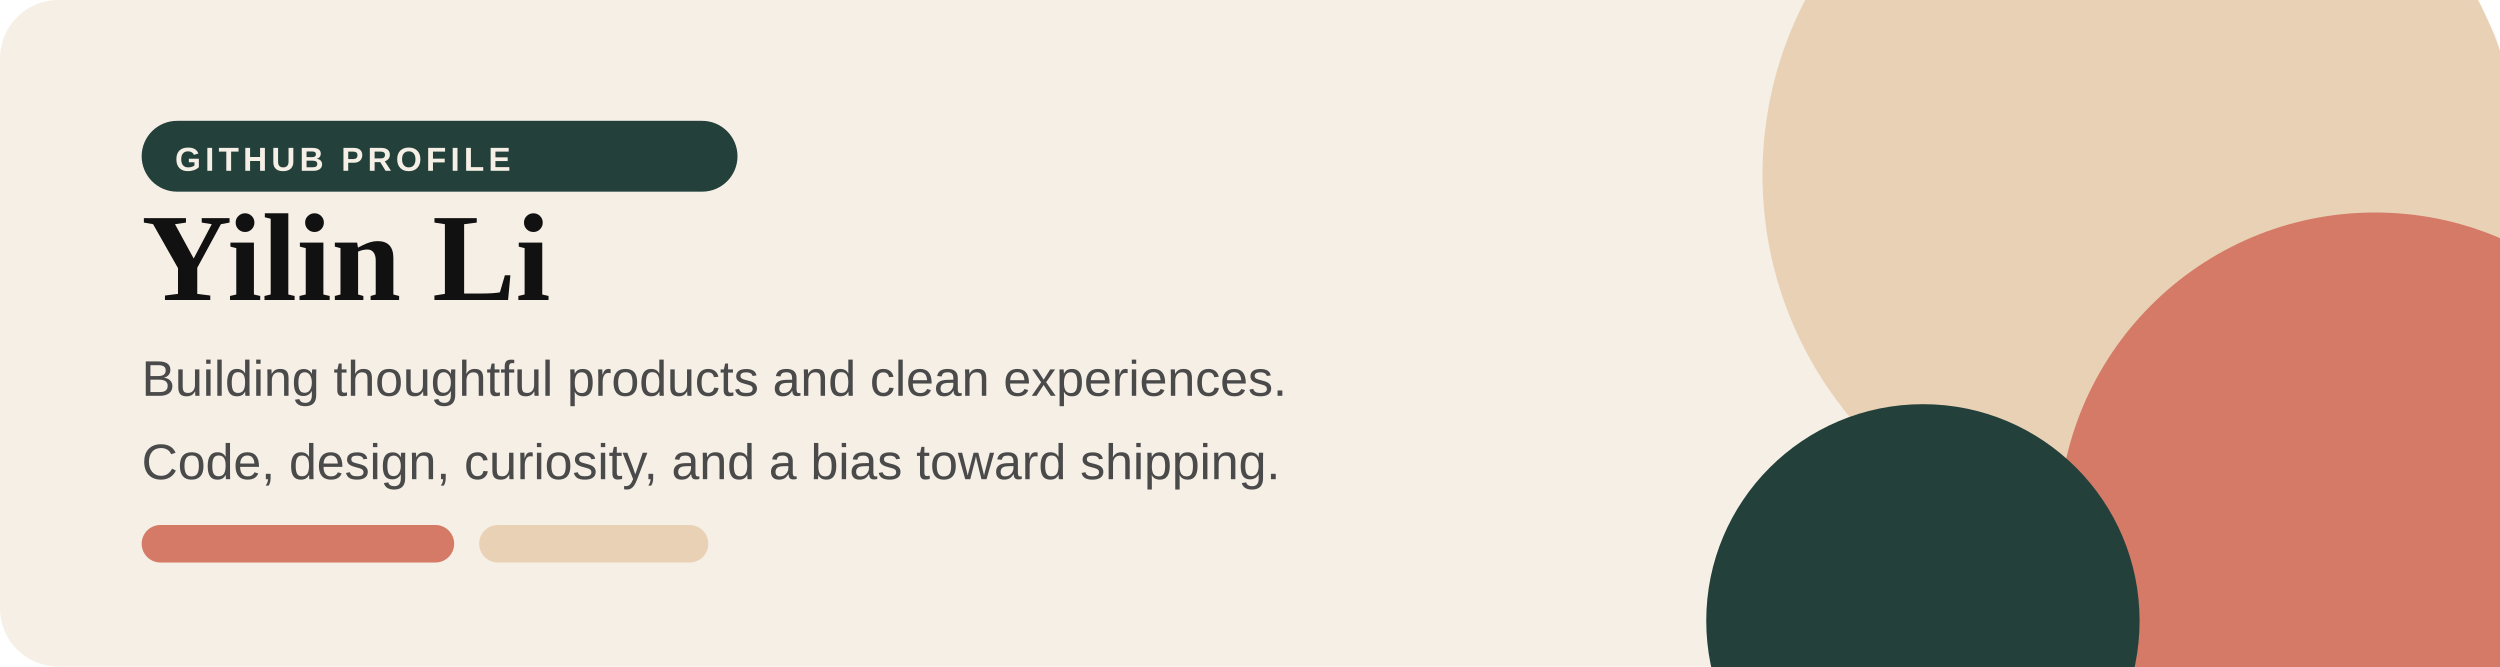
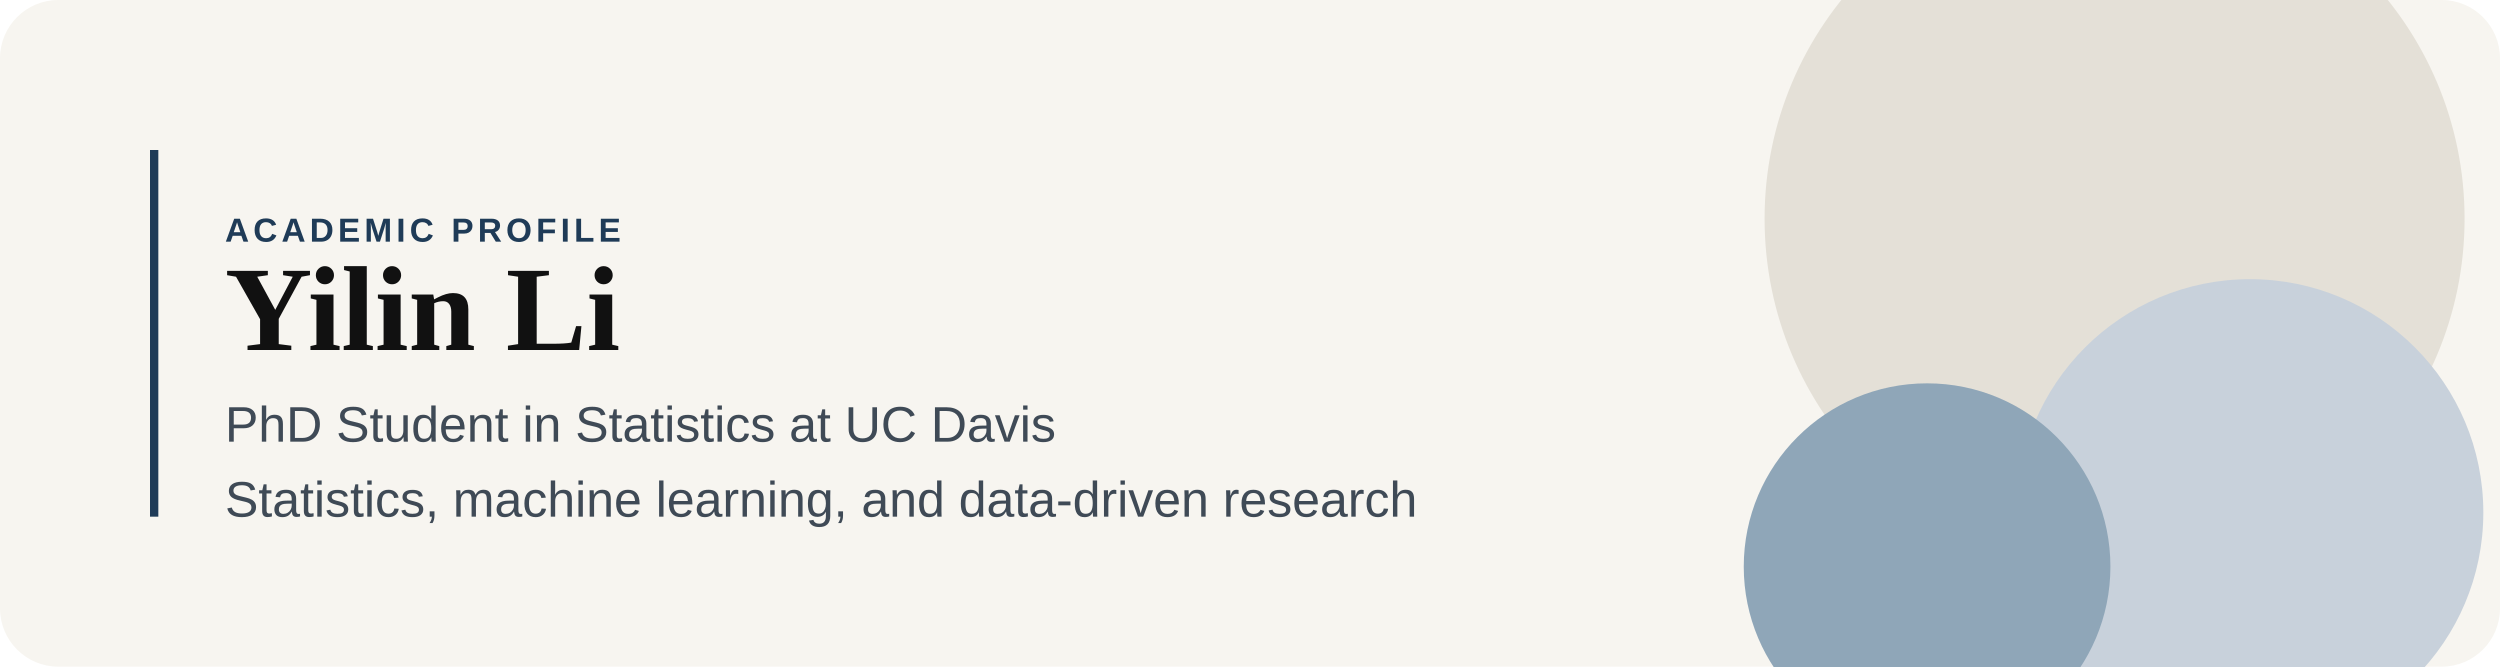
<svg xmlns="http://www.w3.org/2000/svg" width="1200" height="320" viewBox="0 0 1200 320" fill="none">
-   <rect width="1200" height="320" rx="28" fill="#F6EFE6" />
-   <circle cx="1028" cy="84" r="182" fill="#E9D1B5" />
-   <circle cx="1140" cy="254" r="152" fill="#D57A66" />
-   <circle cx="923" cy="298" r="104" fill="#23403B" />
-   <rect x="68" y="58" width="286" height="34" rx="17" fill="#23403B" />
-   <text x="68" y="144" fill="#111111" font-family="Georgia, Times New Roman, serif" font-size="60" font-weight="700">Yilin Li</text>
-   <text x="68" y="190" fill="#4A4A4A" font-family="Arial, Helvetica, sans-serif" font-size="24">Building thoughtful products and clean experiences.</text>
-   <text x="68" y="230" fill="#4A4A4A" font-family="Arial, Helvetica, sans-serif" font-size="24">Code, design, curiosity, and a bias toward shipping.</text>
-   <text x="84" y="82" fill="#F6EFE6" font-family="Arial, Helvetica, sans-serif" font-size="16" font-weight="700" letter-spacing="2">GITHUB PROFILE</text>
-   <rect x="68" y="252" width="150" height="18" rx="9" fill="#D57A66" />
-   <rect x="230" y="252" width="110" height="18" rx="9" fill="#E9D1B5" />
+   <rect width="1200" height="320" rx="28" fill="#F7F5F0" />
+   <rect x="72" y="72" width="4" height="176" fill="#1F3B57" />
+   <circle cx="1015" cy="105" r="168" fill="#E4E0D7" />
+   <circle cx="1080" cy="246" r="112" fill="#C8D1DB" />
+   <circle cx="925" cy="272" r="88" fill="#8FA6B8" />
+   <text x="108" y="116" fill="#1F3B57" font-family="Arial, Helvetica, sans-serif" font-size="16" font-weight="700" letter-spacing="2">ACADEMIC PROFILE</text>
+   <text x="108" y="168" fill="#111111" font-family="Georgia, Times New Roman, serif" font-size="58" font-weight="700">Yilin Li</text>
+   <text x="108" y="212" fill="#3F4A56" font-family="Arial, Helvetica, sans-serif" font-size="24">PhD Student in Statistics at UC Davis</text>
+   <text x="108" y="248" fill="#3F4A56" font-family="Arial, Helvetica, sans-serif" font-size="24">Statistics, machine learning, and data-driven research</text>
</svg>
